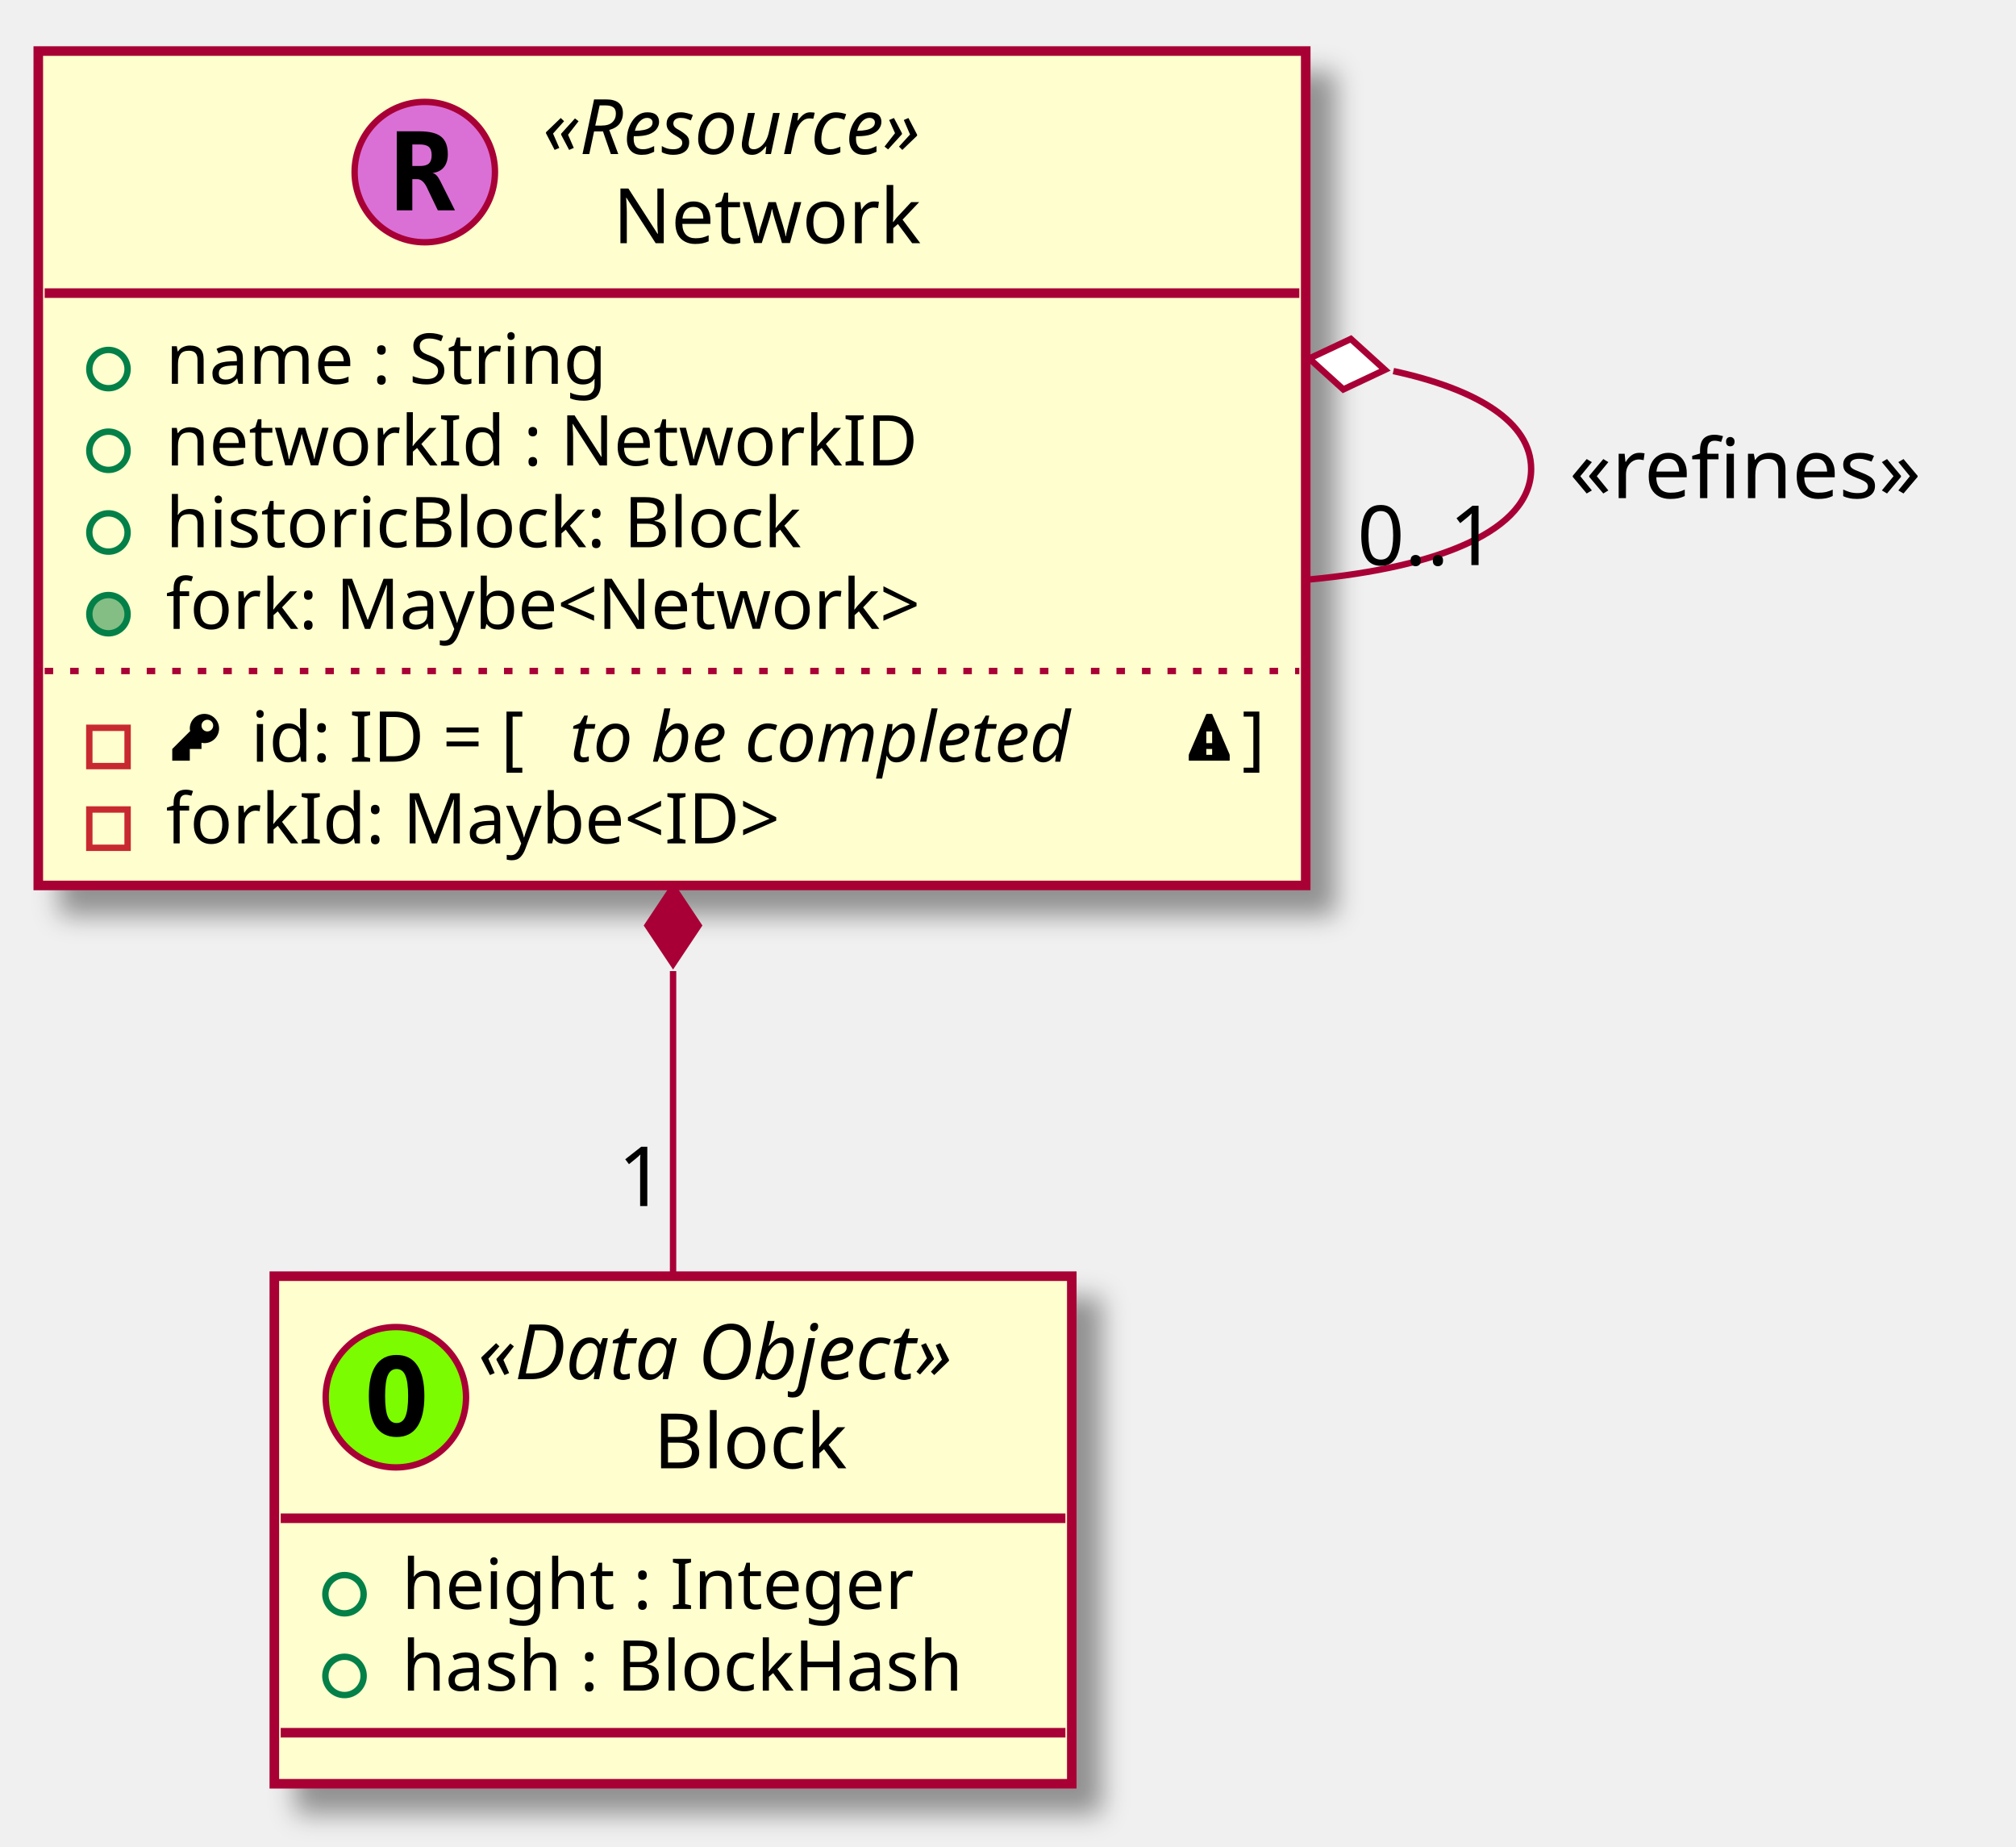
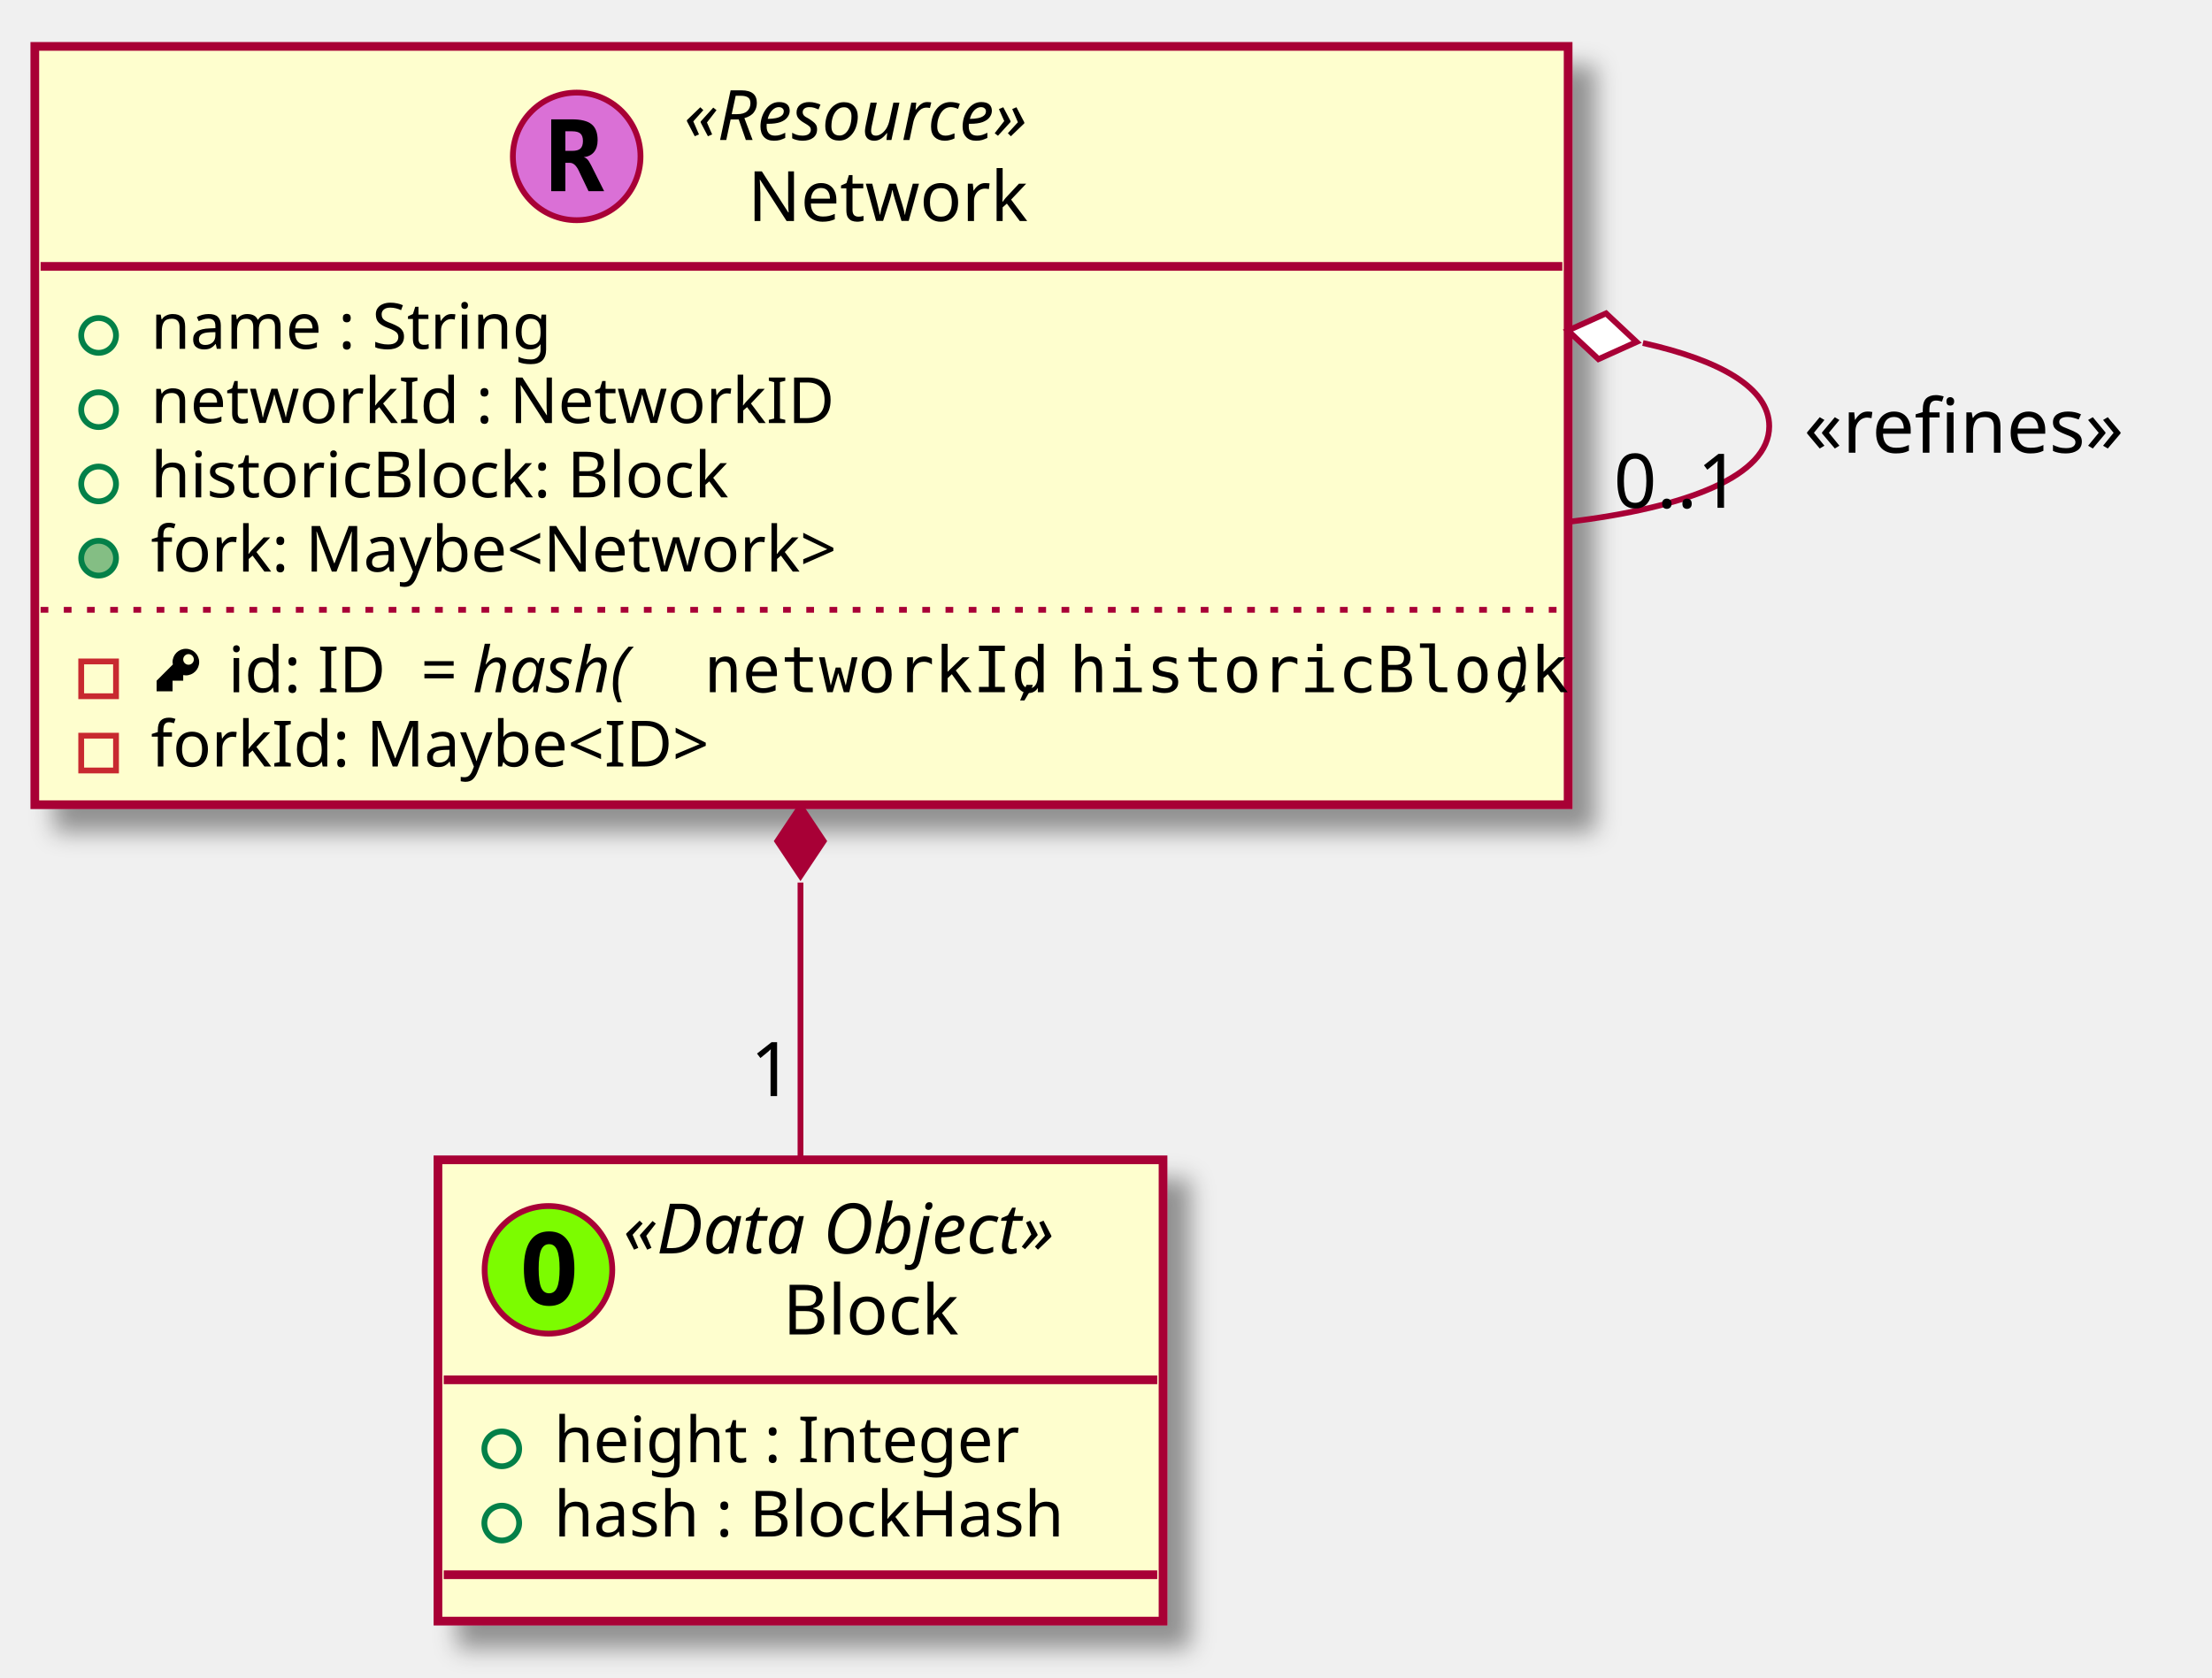
- <svg xmlns="http://www.w3.org/2000/svg" contentScriptType="application/ecmascript" contentStyleType="text/css" height="217.5px" preserveAspectRatio="none" style="width:237px;height:217px;" version="1.1" viewBox="0 0 237 217" width="237.75px" zoomAndPan="magnify">
+ <svg xmlns="http://www.w3.org/2000/svg" contentScriptType="application/ecmascript" contentStyleType="text/css" height="217.5px" preserveAspectRatio="none" style="width:286px;height:217px;" version="1.1" viewBox="0 0 286 217" width="286.5px" zoomAndPan="magnify">
  <defs>
-     <filter height="300%" id="f13wcfb1zukuoi" width="300%" x="-1" y="-1">
+     <filter height="300%" id="f1qy9r8hv5fij8" width="300%" x="-1" y="-1">
      <feGaussianBlur result="blurOut" stdDeviation="1.5" />
      <feColorMatrix in="blurOut" result="blurOut2" type="matrix" values="0 0 0 0 0 0 0 0 0 0 0 0 0 0 0 0 0 0 .4 0" />
      <feOffset dx="3.0" dy="3.0" in="blurOut2" result="blurOut3" />
      <feBlend in="SourceGraphic" in2="blurOut3" mode="normal" />
    </filter>
  </defs>
  <g>
-     <rect fill="#FEFECE" filter="url(#f13wcfb1zukuoi)" height="98.074" id="Network" style="stroke: #A80036; stroke-width: 1.125;" width="149" x="4.5" y="6" />
-     <ellipse cx="49.938" cy="20.227" fill="#DA70D6" rx="8.25" ry="8.25" style="stroke: #A80036; stroke-width: 0.75;" />
-     <path d="M50.84,20.332 Q51.109,20.391 51.309,20.602 Q51.52,20.801 51.812,21.387 L53.488,24.727 L51.473,24.727 L50.348,22.383 Q50.301,22.277 50.219,22.102 Q49.727,21.059 49.059,21.059 L48.473,21.059 L48.473,24.727 L46.645,24.727 L46.645,15.434 L49.293,15.434 Q51.086,15.434 51.859,16.066 Q52.645,16.699 52.645,18.129 Q52.645,19.09 52.176,19.664 Q51.719,20.227 50.84,20.332 Z M48.473,16.98 L48.473,19.512 L49.34,19.512 Q50.102,19.512 50.418,19.219 Q50.746,18.914 50.746,18.234 Q50.746,17.566 50.418,17.273 Q50.102,16.98 49.34,16.98 L48.473,16.98 Z " />
-     <text fill="#000000" font-family="sans-serif" font-size="9" font-style="italic" lengthAdjust="spacingAndGlyphs" textLength="54.75" x="63.812" y="18.104">«Resource»</text>
-     <text fill="#000000" font-family="sans-serif" font-size="9" lengthAdjust="spacingAndGlyphs" textLength="38.25" x="72.062" y="28.581">Network</text>
-     <line style="stroke: #A80036; stroke-width: 1.125;" x1="5.25" x2="152.75" y1="34.453" y2="34.453" />
+     <rect fill="#FEFECE" filter="url(#f1qy9r8hv5fij8)" height="98.074" id="Network" style="stroke: #A80036; stroke-width: 1.125;" width="198.25" x="4.5" y="6" />
+     <ellipse cx="74.562" cy="20.227" fill="#DA70D6" rx="8.25" ry="8.25" style="stroke: #A80036; stroke-width: 0.75;" />
+     <path d="M75.465,20.332 Q75.734,20.391 75.934,20.602 Q76.144,20.801 76.438,21.387 L78.113,24.727 L76.098,24.727 L74.973,22.383 Q74.926,22.277 74.844,22.102 Q74.352,21.059 73.684,21.059 L73.098,21.059 L73.098,24.727 L71.269,24.727 L71.269,15.434 L73.918,15.434 Q75.711,15.434 76.484,16.066 Q77.269,16.699 77.269,18.129 Q77.269,19.09 76.801,19.664 Q76.344,20.227 75.465,20.332 Z M73.098,16.98 L73.098,19.512 L73.965,19.512 Q74.727,19.512 75.043,19.219 Q75.371,18.914 75.371,18.234 Q75.371,17.566 75.043,17.273 Q74.727,16.98 73.965,16.98 L73.098,16.98 Z " />
+     <text fill="#000000" font-family="sans-serif" font-size="9" font-style="italic" lengthAdjust="spacingAndGlyphs" textLength="54.75" x="88.438" y="18.104">«Resource»</text>
+     <text fill="#000000" font-family="sans-serif" font-size="9" lengthAdjust="spacingAndGlyphs" textLength="38.25" x="96.688" y="28.581">Network</text>
+     <line style="stroke: #A80036; stroke-width: 1.125;" x1="5.25" x2="202" y1="34.453" y2="34.453" />
    <ellipse cx="12.75" cy="43.38" fill="none" rx="2.25" ry="2.25" style="stroke: #038048; stroke-width: 0.75;" />
    <text fill="#000000" font-family="sans-serif" font-size="8.25" lengthAdjust="spacingAndGlyphs" textLength="58.5" x="19.5" y="45.111">name : String</text>
    <ellipse cx="12.75" cy="52.983" fill="none" rx="2.25" ry="2.25" style="stroke: #038048; stroke-width: 0.75;" />
    <text fill="#000000" font-family="sans-serif" font-size="8.25" lengthAdjust="spacingAndGlyphs" textLength="93" x="19.5" y="54.715">networkId : NetworkID</text>
    <ellipse cx="12.75" cy="62.587" fill="none" rx="2.25" ry="2.25" style="stroke: #038048; stroke-width: 0.75;" />
    <text fill="#000000" font-family="sans-serif" font-size="8.25" lengthAdjust="spacingAndGlyphs" textLength="82.5" x="19.5" y="64.318">historicBlock: Block</text>
    <ellipse cx="12.75" cy="72.19" fill="#84BE84" rx="2.25" ry="2.25" style="stroke: #038048; stroke-width: 0.75;" />
    <text fill="#000000" font-family="sans-serif" font-size="8.25" lengthAdjust="spacingAndGlyphs" textLength="97.5" x="19.5" y="73.921">fork: Maybe&lt;Network&gt;</text>
-     <line style="stroke: #A80036; stroke-width: 0.75; stroke-dasharray: 1.0,2.0;" x1="5.25" x2="152.75" y1="78.867" y2="78.867" />
+     <line style="stroke: #A80036; stroke-width: 0.75; stroke-dasharray: 1.0,2.0;" x1="5.25" x2="202" y1="78.867" y2="78.867" />
    <rect fill="none" height="4.5" style="stroke: #C82930; stroke-width: 0.75;" width="4.5" x="10.5" y="85.544" />
    <path d="M24.031,83.908 C23.082,83.908 22.312,84.678 22.312,85.627 C22.312,85.737 22.335,85.831 22.356,85.928 L20.25,88.034 L20.25,89.409 L22.312,89.409 L22.312,88.034 L23.688,88.034 L23.688,87.346 L23.731,87.303 C23.827,87.324 23.921,87.346 24.032,87.346 C24.981,87.346 25.751,86.576 25.751,85.628 C25.751,84.679 24.981,83.909 24.032,83.909 M24.376,84.596 C24.754,84.596 25.063,84.906 25.063,85.284 C25.063,85.662 24.754,85.971 24.376,85.971 C23.998,85.971 23.688,85.662 23.688,85.284 C23.688,84.906 23.998,84.596 24.376,84.596 " fill="#000000" style="stroke: ; stroke-width: 0.0; stroke-dasharray: ;" />
-     <text fill="#000000" font-family="sans-serif" font-size="8.25" lengthAdjust="spacingAndGlyphs" textLength="37.5" x="29.5" y="89.525">id: ID = [</text>
-     <text fill="#000000" font-family="sans-serif" font-size="8.25" font-style="italic" lengthAdjust="spacingAndGlyphs" textLength="69" x="67" y="89.525">to be completed</text>
-     <path d="M141.877,83.908 C141.836,83.908 141.805,83.939 141.791,83.973 L139.771,88.657 L139.75,88.786 L139.75,89.345 C139.75,89.386 139.773,89.41 139.815,89.41 L144.499,89.41 C144.54,89.41 144.563,89.386 144.563,89.345 L144.563,88.786 L144.542,88.657 L142.522,83.973 C142.508,83.939 142.477,83.908 142.436,83.908 L141.877,83.908 M141.812,85.971 L142.5,85.971 L142.5,87.346 L141.812,87.346 L141.812,85.971 M141.812,88.033 L142.5,88.033 L142.5,88.721 L141.812,88.721 L141.812,88.033 " fill="#000000" style="stroke: ; stroke-width: 0.0; stroke-dasharray: ;" />
-     <text fill="#000000" font-family="sans-serif" font-size="8.25" lengthAdjust="spacingAndGlyphs" textLength="3" x="146" y="89.525">]</text>
+     <text fill="#000000" font-family="sans-serif" font-size="8.25" lengthAdjust="spacingAndGlyphs" textLength="21.75" x="29.5" y="89.525">id: ID</text>
+     <text fill="#000000" font-family="sans-serif" font-size="8.25" font-style="italic" lengthAdjust="spacingAndGlyphs" textLength="33.75" x="54.25" y="89.525">= hash(</text>
+     <text fill="#000000" font-family="sans-serif" font-size="8.25" lengthAdjust="spacingAndGlyphs" textLength="0" x="91" y="89.525" />
+     <text fill="#000000" font-family="Andale Mono" font-size="8.25" lengthAdjust="spacingAndGlyphs" textLength="41.25" x="91" y="89.525">networkId</text>
+     <text fill="#000000" font-family="sans-serif" font-size="8.25" font-style="italic" lengthAdjust="spacingAndGlyphs" textLength="3" x="132.25" y="89.525">,</text>
+     <text fill="#000000" font-family="sans-serif" font-size="8.25" lengthAdjust="spacingAndGlyphs" textLength="0" x="138.25" y="89.525" />
+     <text fill="#000000" font-family="Andale Mono" font-size="8.25" lengthAdjust="spacingAndGlyphs" textLength="54" x="138.25" y="89.525">historicBlock</text>
+     <text fill="#000000" font-family="sans-serif" font-size="8.25" lengthAdjust="spacingAndGlyphs" textLength="0" x="195.25" y="89.525" />
+     <text fill="#000000" font-family="sans-serif" font-size="8.25" font-style="italic" lengthAdjust="spacingAndGlyphs" textLength="3" x="195.25" y="89.525">)</text>
    <rect fill="none" height="4.5" style="stroke: #C82930; stroke-width: 0.75;" width="4.5" x="10.5" y="95.147" />
    <text fill="#000000" font-family="sans-serif" font-size="8.25" lengthAdjust="spacingAndGlyphs" textLength="78.75" x="19.5" y="99.129">forkId: Maybe&lt;ID&gt;</text>
-     <rect fill="#FEFECE" filter="url(#f13wcfb1zukuoi)" height="59.66" id="Block" style="stroke: #A80036; stroke-width: 1.125;" width="93.75" x="32.25" y="150" />
-     <ellipse cx="46.538" cy="164.227" fill="#7CFC00" rx="8.25" ry="8.25" style="stroke: #A80036; stroke-width: 0.75;" />
-     <path d="M46.62,160.91 Q45.916,160.91 45.588,161.66 Q45.272,162.41 45.272,164.086 Q45.272,165.762 45.588,166.512 Q45.916,167.262 46.62,167.262 Q47.334,167.262 47.651,166.512 Q47.979,165.762 47.979,164.086 Q47.979,162.41 47.651,161.66 Q47.334,160.91 46.62,160.91 Z M43.362,164.086 Q43.362,161.707 44.182,160.488 Q45.014,159.258 46.62,159.258 Q48.237,159.258 49.057,160.488 Q49.889,161.707 49.889,164.086 Q49.889,166.465 49.057,167.684 Q48.237,168.902 46.62,168.902 Q45.014,168.902 44.182,167.684 Q43.362,166.465 43.362,164.086 Z " />
-     <text fill="#000000" font-family="sans-serif" font-size="9" font-style="italic" lengthAdjust="spacingAndGlyphs" textLength="66" x="56.212" y="162.104">«Data Object»</text>
-     <text fill="#000000" font-family="sans-serif" font-size="9" lengthAdjust="spacingAndGlyphs" textLength="24.75" x="76.838" y="172.581">Block</text>
-     <line style="stroke: #A80036; stroke-width: 1.125;" x1="33" x2="125.25" y1="178.453" y2="178.453" />
-     <ellipse cx="40.5" cy="187.38" fill="none" rx="2.25" ry="2.25" style="stroke: #038048; stroke-width: 0.75;" />
-     <text fill="#000000" font-family="sans-serif" font-size="8.25" lengthAdjust="spacingAndGlyphs" textLength="65.25" x="47.25" y="189.111">height : Integer</text>
-     <ellipse cx="40.5" cy="196.983" fill="none" rx="2.25" ry="2.25" style="stroke: #038048; stroke-width: 0.75;" />
-     <text fill="#000000" font-family="sans-serif" font-size="8.25" lengthAdjust="spacingAndGlyphs" textLength="74.25" x="47.25" y="198.714">hash : BlockHash</text>
-     <line style="stroke: #A80036; stroke-width: 1.125;" x1="33" x2="125.25" y1="203.66" y2="203.66" />
-     <path d="M163.804,43.615 C173.618,45.743 180,49.58 180,55.125 C180,62.367 169.114,66.695 153.911,68.11 " fill="none" id="Network-Network" style="stroke: #A80036; stroke-width: 0.75;" />
-     <polygon fill="#FFFFFF" points="153.911,42.14,157.919,45.771,162.812,43.467,158.804,39.837,153.911,42.14" style="stroke: #A80036; stroke-width: 0.75;" />
-     <text fill="#000000" font-family="sans-serif" font-size="9.75" lengthAdjust="spacingAndGlyphs" textLength="44.25" x="184.5" y="58.55">«refines»</text>
-     <text fill="#000000" font-family="sans-serif" font-size="9.75" lengthAdjust="spacingAndGlyphs" textLength="18" x="159.548" y="66.414">0..1</text>
-     <path d="M79.125,114.139 C79.125,126.526 79.125,139.098 79.125,149.848 " fill="none" id="Network-Block" style="stroke: #A80036; stroke-width: 0.75;" />
-     <polygon fill="#A80036" points="79.125,104.282,76.125,108.782,79.125,113.282,82.125,108.782,79.125,104.282" style="stroke: #A80036; stroke-width: 0.75;" />
-     <text fill="#000000" font-family="sans-serif" font-size="9.75" lengthAdjust="spacingAndGlyphs" textLength="6" x="72.628" y="141.759">1</text>
+     <rect fill="#FEFECE" filter="url(#f1qy9r8hv5fij8)" height="59.66" id="Block" style="stroke: #A80036; stroke-width: 1.125;" width="93.75" x="56.625" y="150" />
+     <ellipse cx="70.912" cy="164.227" fill="#7CFC00" rx="8.25" ry="8.25" style="stroke: #A80036; stroke-width: 0.75;" />
+     <path d="M70.995,160.91 Q70.291,160.91 69.963,161.66 Q69.647,162.41 69.647,164.086 Q69.647,165.762 69.963,166.512 Q70.291,167.262 70.995,167.262 Q71.709,167.262 72.026,166.512 Q72.354,165.762 72.354,164.086 Q72.354,162.41 72.026,161.66 Q71.709,160.91 70.995,160.91 Z M67.737,164.086 Q67.737,161.707 68.557,160.488 Q69.389,159.258 70.995,159.258 Q72.612,159.258 73.432,160.488 Q74.264,161.707 74.264,164.086 Q74.264,166.465 73.432,167.684 Q72.612,168.902 70.995,168.902 Q69.389,168.902 68.557,167.684 Q67.737,166.465 67.737,164.086 Z " />
+     <text fill="#000000" font-family="sans-serif" font-size="9" font-style="italic" lengthAdjust="spacingAndGlyphs" textLength="66" x="80.588" y="162.104">«Data Object»</text>
+     <text fill="#000000" font-family="sans-serif" font-size="9" lengthAdjust="spacingAndGlyphs" textLength="24.75" x="101.213" y="172.581">Block</text>
+     <line style="stroke: #A80036; stroke-width: 1.125;" x1="57.375" x2="149.625" y1="178.453" y2="178.453" />
+     <ellipse cx="64.875" cy="187.38" fill="none" rx="2.25" ry="2.25" style="stroke: #038048; stroke-width: 0.75;" />
+     <text fill="#000000" font-family="sans-serif" font-size="8.25" lengthAdjust="spacingAndGlyphs" textLength="65.25" x="71.625" y="189.111">height : Integer</text>
+     <ellipse cx="64.875" cy="196.983" fill="none" rx="2.25" ry="2.25" style="stroke: #038048; stroke-width: 0.75;" />
+     <text fill="#000000" font-family="sans-serif" font-size="8.25" lengthAdjust="spacingAndGlyphs" textLength="74.25" x="71.625" y="198.714">hash : BlockHash</text>
+     <line style="stroke: #A80036; stroke-width: 1.125;" x1="57.375" x2="149.625" y1="203.66" y2="203.66" />
+     <path d="M212.418,44.36 C222.439,46.588 228.75,50.176 228.75,55.125 C228.75,61.523 218.199,65.647 202.723,67.497 " fill="none" id="Network-Network" style="stroke: #A80036; stroke-width: 0.75;" />
+     <polygon fill="#FFFFFF" points="202.723,42.753,206.671,46.449,211.601,44.226,207.653,40.53,202.723,42.753" style="stroke: #A80036; stroke-width: 0.75;" />
+     <text fill="#000000" font-family="sans-serif" font-size="9.75" lengthAdjust="spacingAndGlyphs" textLength="44.25" x="233.25" y="58.55">«refines»</text>
+     <text fill="#000000" font-family="sans-serif" font-size="9.75" lengthAdjust="spacingAndGlyphs" textLength="18" x="208.634" y="65.674">0..1</text>
+     <path d="M103.5,114.139 C103.5,126.526 103.5,139.098 103.5,149.848 " fill="none" id="Network-Block" style="stroke: #A80036; stroke-width: 0.75;" />
+     <polygon fill="#A80036" points="103.5,104.282,100.5,108.782,103.5,113.282,106.5,108.782,103.5,104.282" style="stroke: #A80036; stroke-width: 0.75;" />
+     <text fill="#000000" font-family="sans-serif" font-size="9.75" lengthAdjust="spacingAndGlyphs" textLength="6" x="97.003" y="141.759">1</text>
  </g>
</svg>
